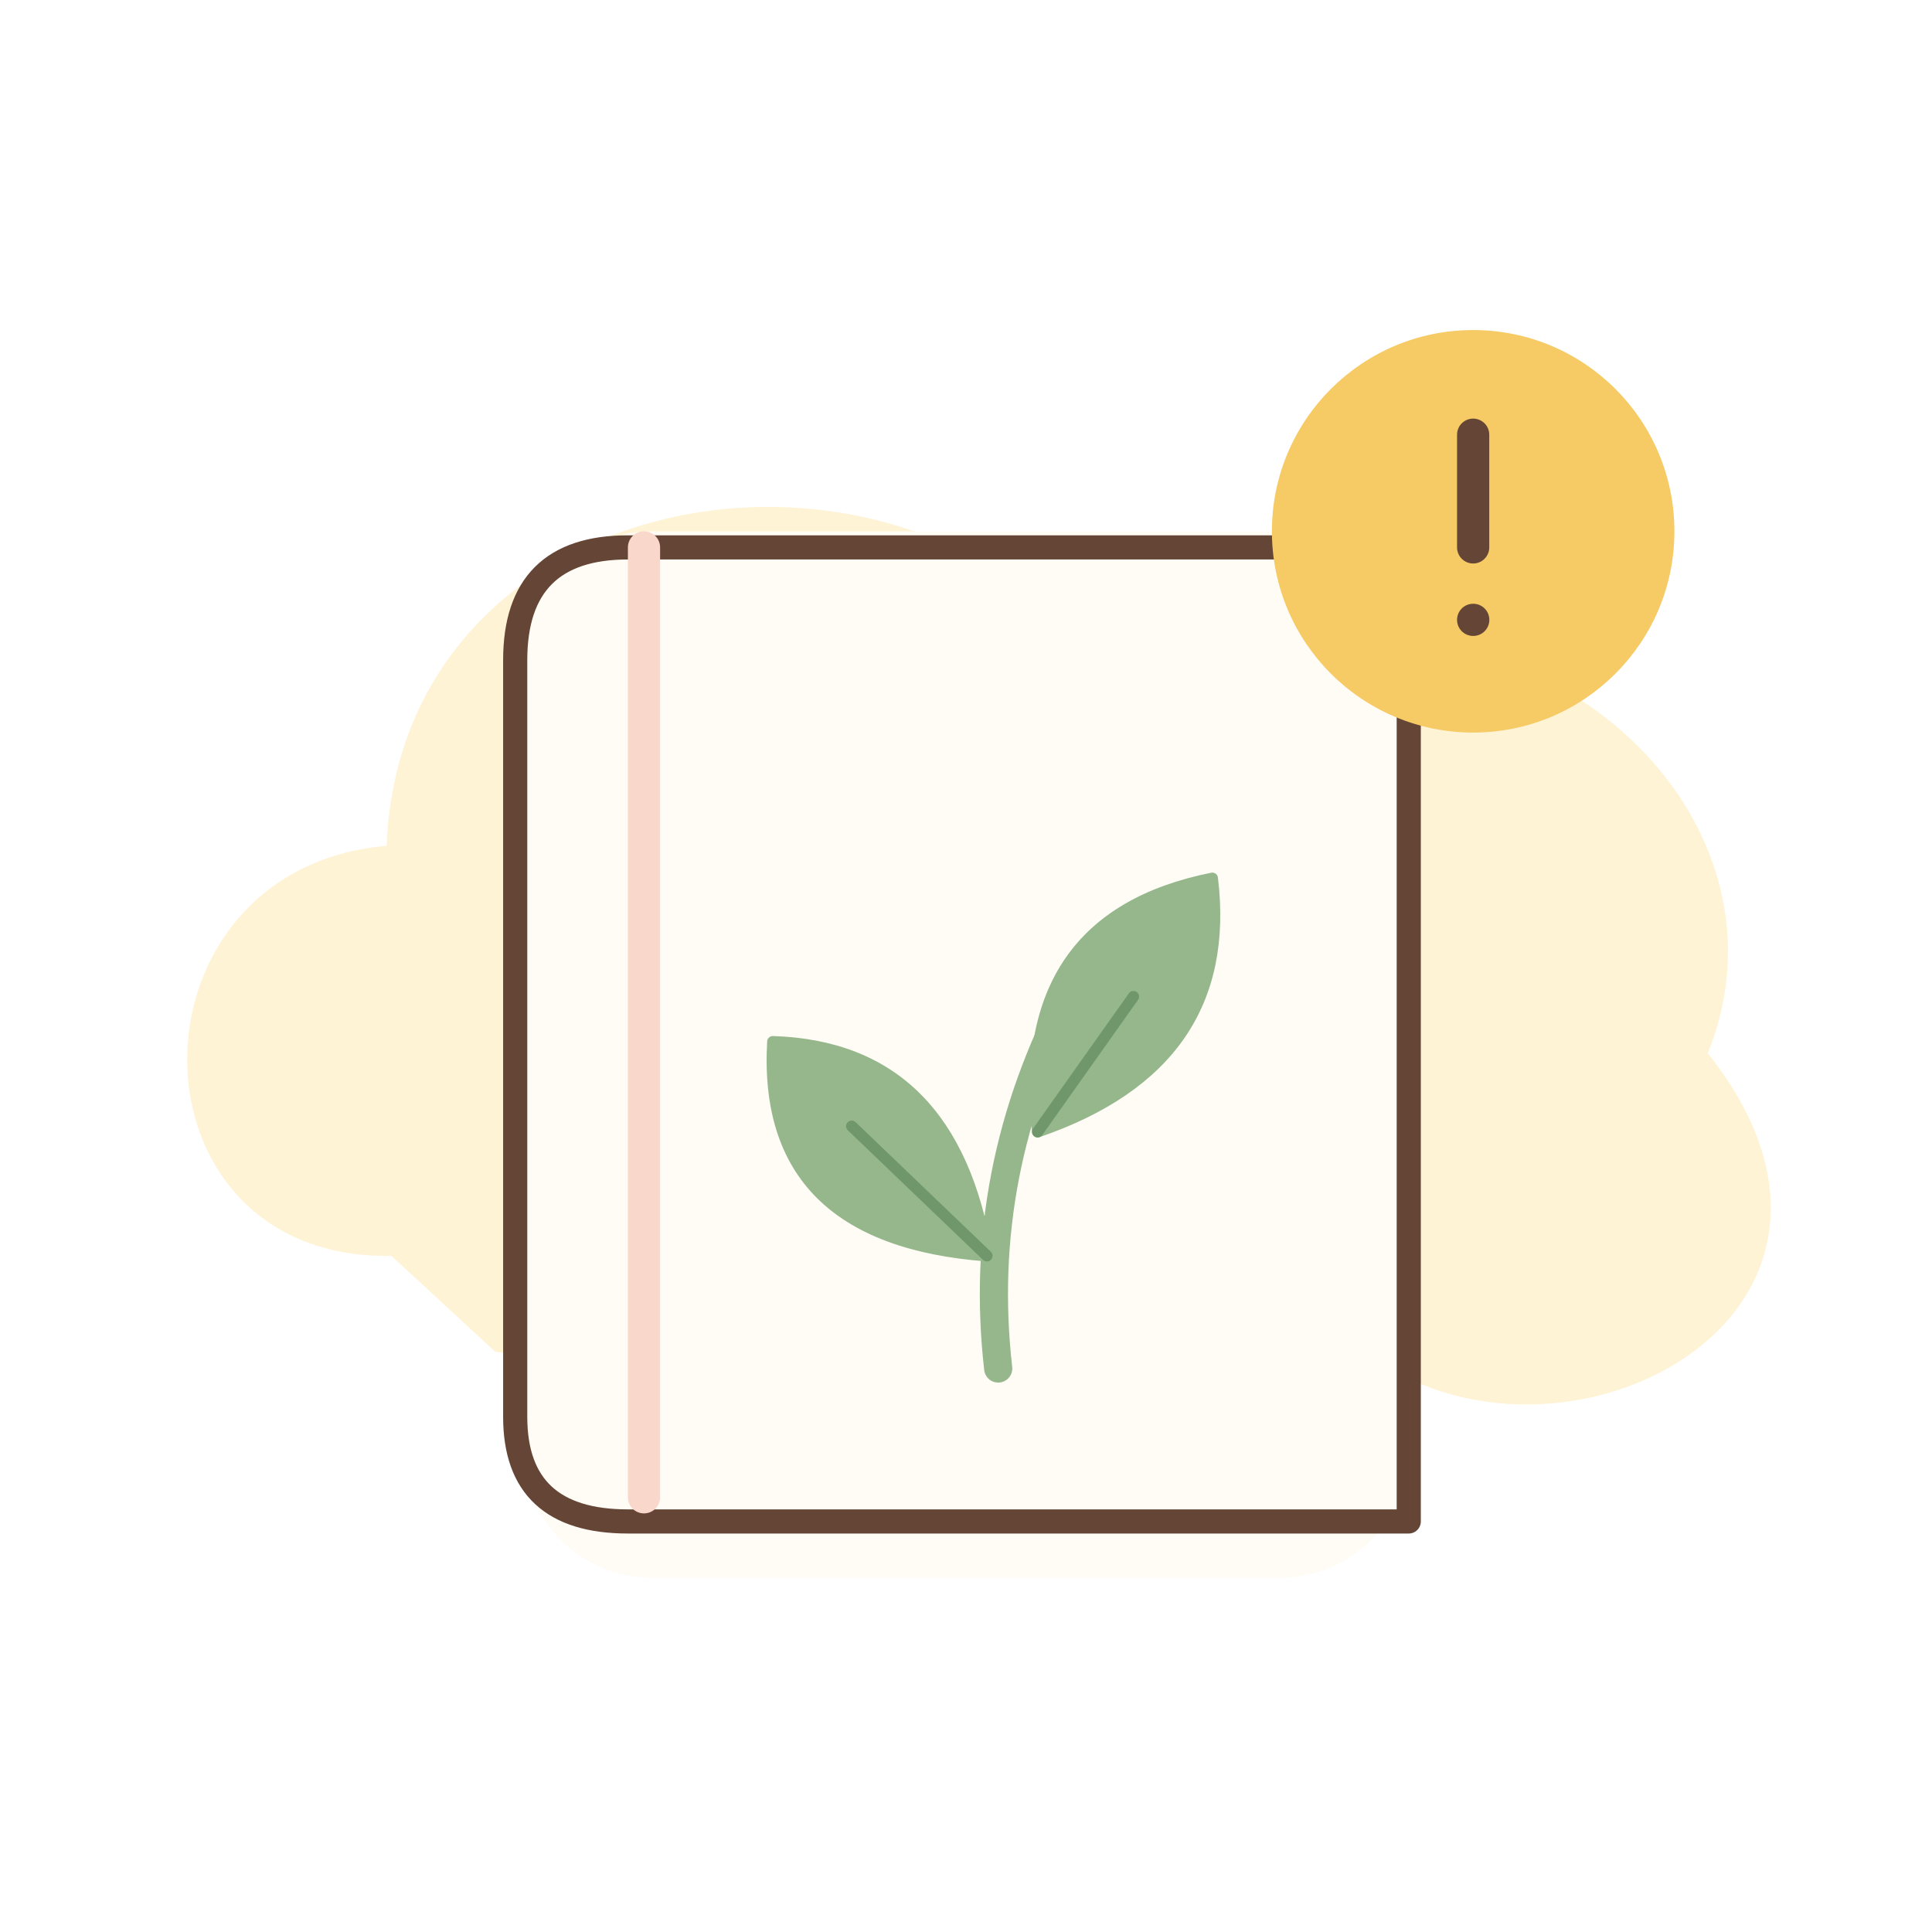
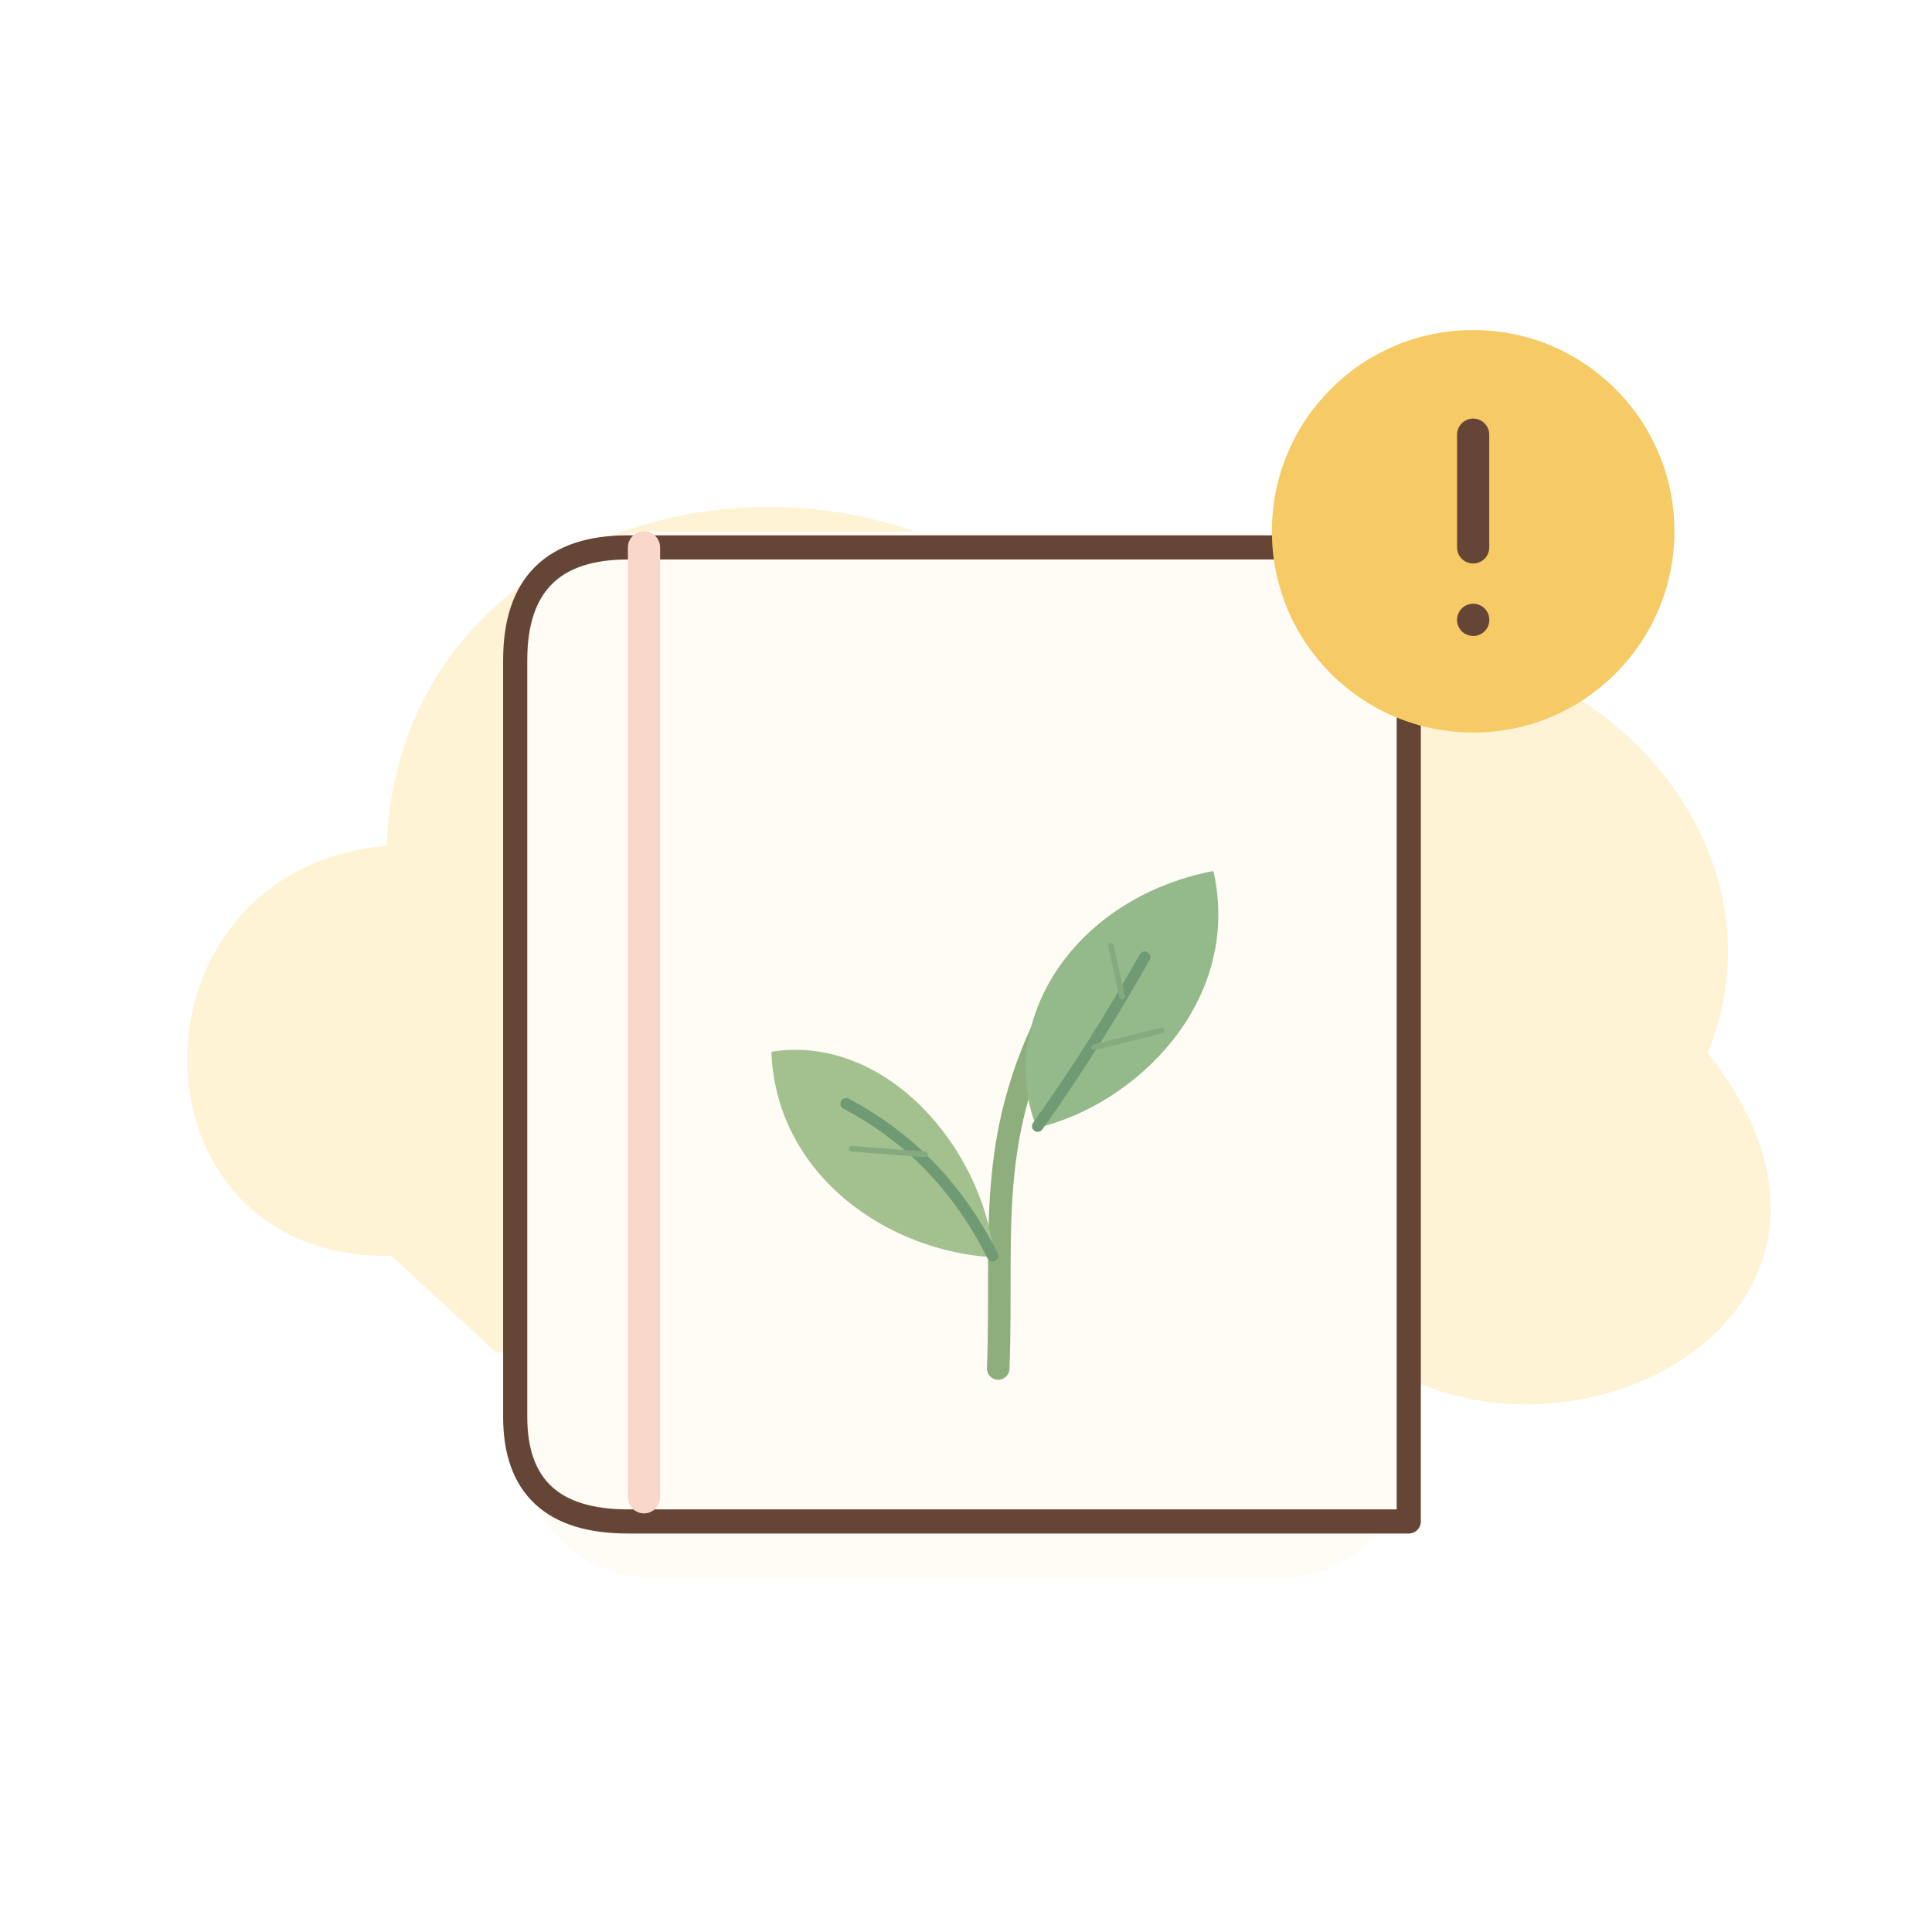
<svg xmlns="http://www.w3.org/2000/svg" width="240" height="240" viewBox="0 0 240 240" role="img" aria-labelledby="title">
  <path d="M49 155C16 156 16 108 49 106 50 58 119 49 140 90 181 63 225 98 211 131 237 163 193 185 170 167H62Z" fill="#FFF3D5" stroke="#FFF3D5" stroke-width="2" stroke-linecap="round" stroke-linejoin="round" />
  <rect x="65" y="66" width="110" height="130" rx="16" fill="#FFFCF6" />
  <path d="M78 68h84q13 0 13 13v108H78q-14 0-14-13V82q0-14 14-14Z" fill="#FFFCF6" stroke="#654536" stroke-width="3" stroke-linecap="round" stroke-linejoin="round" />
  <path d="M80 68v118" fill="none" stroke="#FAD7CB" stroke-width="4" stroke-linecap="round" stroke-linejoin="round" />
  <g transform="translate(124 170) scale(0.7)">
-     <path d="M0 0q-4-35 13-67" fill="none" stroke="#95B78B" stroke-width="5" stroke-linecap="round" stroke-linejoin="round" />
-     <path d="M-2-20Q-42-23-40-58-8-57-2-20" fill="#95B78B" stroke="#95B78B" stroke-width="2" stroke-linecap="round" stroke-linejoin="round" />
-     <path d="M7-42Q3-80 38-87 42-54 7-42" fill="#95B78B" stroke="#95B78B" stroke-width="2" stroke-linecap="round" stroke-linejoin="round" />
-     <path d="M-2-20-26-43 M7-42 24-66" fill="none" stroke="#70976C" stroke-width="2" stroke-linecap="round" stroke-linejoin="round" />
+     <path d="M0 0C1-26-3-43 13-70" fill="none" stroke="#8EAE7D" stroke-width="4" stroke-linecap="round" stroke-linejoin="round" />
+     <path d="M-1-20C-19-21-39-34-40-56-20-59-3-39-1-20Z" fill="#A3C18F" stroke="#A3C18F" stroke-width="0.5" stroke-linecap="round" stroke-linejoin="round" />
+     <path d="M7-43C0-61 13-83 38-88 43-65 24-47 7-43Z" fill="#94B98A" stroke="#94B98A" stroke-width="0.5" stroke-linecap="round" stroke-linejoin="round" />
+     <path d="M-1-20Q-10-38-27-47 M7-43Q17-57 26-73" fill="none" stroke="#709A73" stroke-width="2" stroke-linecap="round" stroke-linejoin="round" />
+     <path d="M-13-38l-13-1 M17-57l12-3 M22-66l-2-9" fill="none" stroke="#86AA7F" stroke-width="1" stroke-linecap="round" stroke-linejoin="round" />
  </g>
  <circle cx="183" cy="66" r="25" fill="#F6CA65" />
  <path d="M183 54v14 M183 77h.01" fill="none" stroke="#654536" stroke-width="4" stroke-linecap="round" stroke-linejoin="round" />
</svg>
